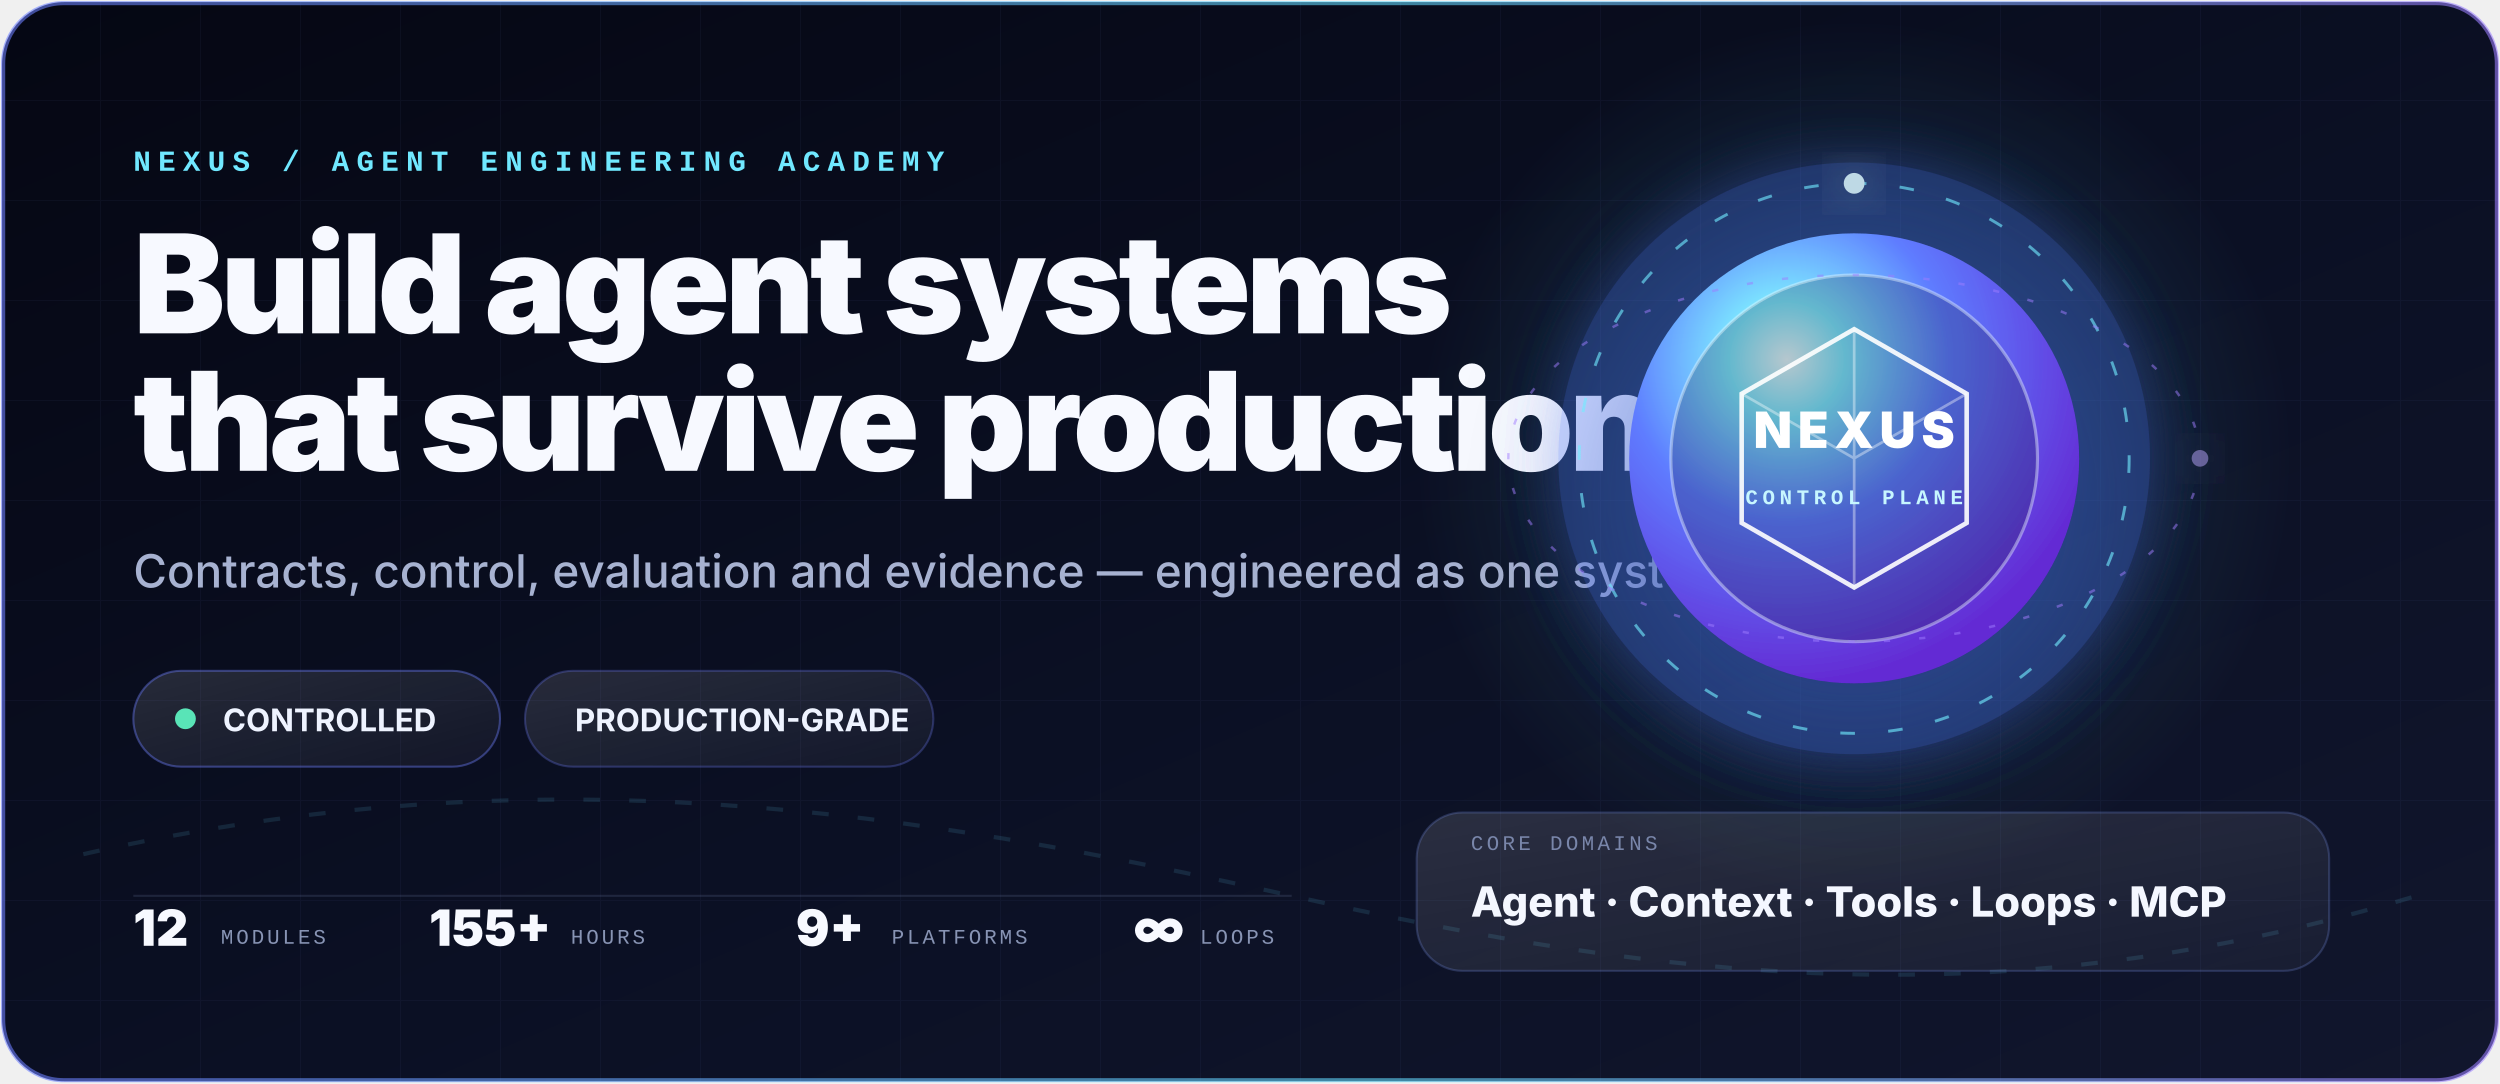
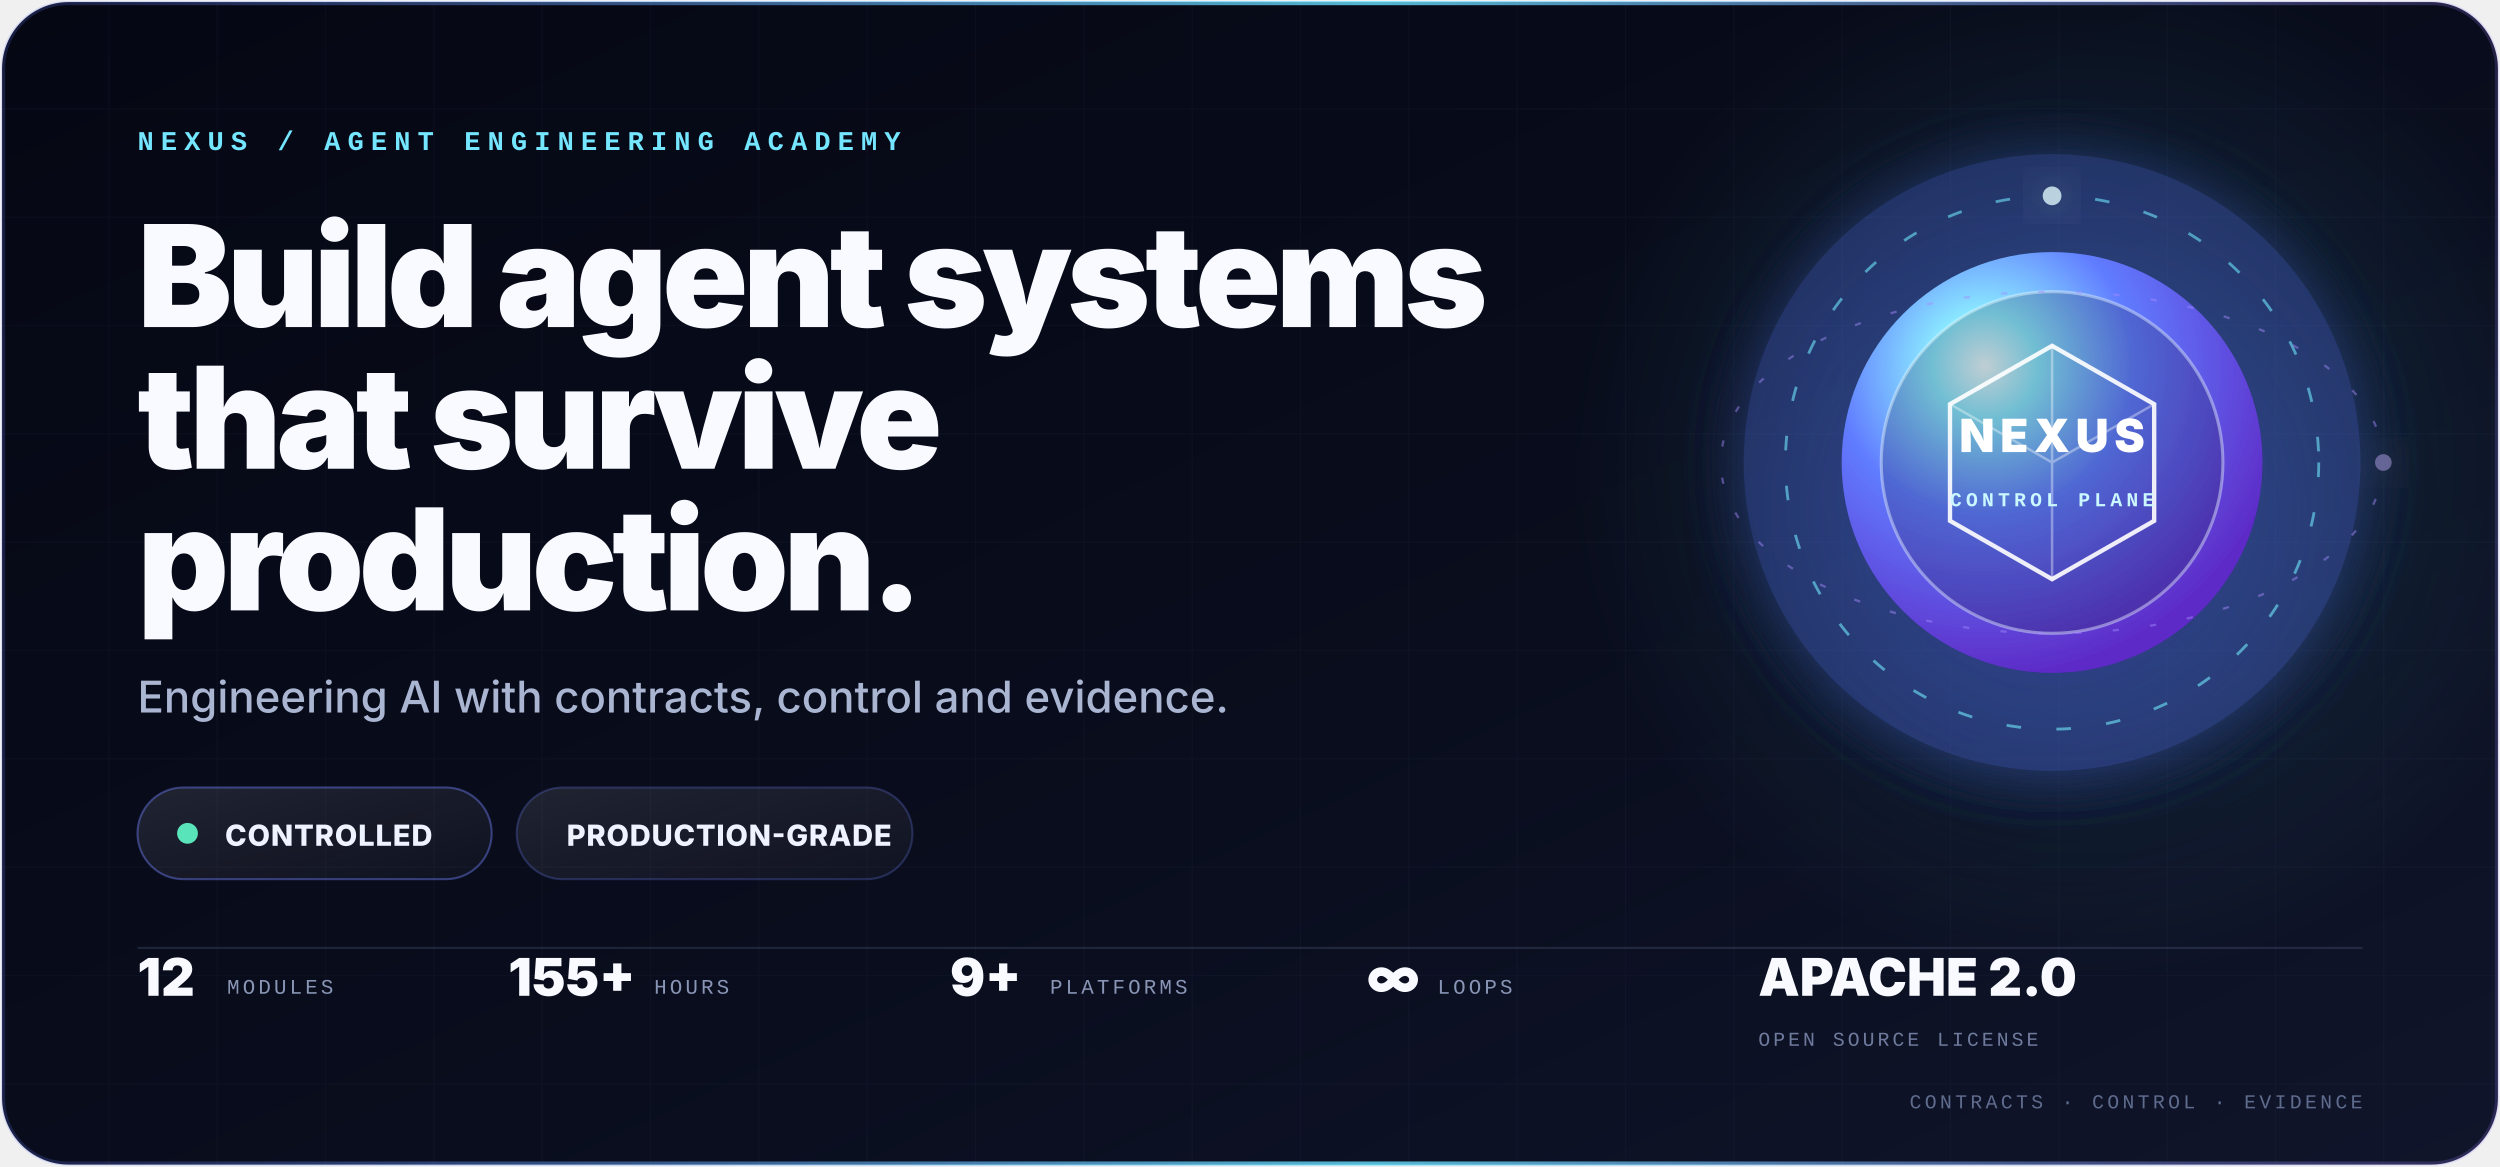
- <svg xmlns="http://www.w3.org/2000/svg" width="1200" height="520" viewBox="0 0 1200 520" role="img" aria-labelledby="title desc">
+ <svg xmlns="http://www.w3.org/2000/svg" width="1200" height="560" viewBox="0 0 1200 560" role="img" aria-labelledby="title desc">
  <defs>
    <linearGradient id="bg" x1="0" y1="0" x2="1" y2="1">
      <stop offset="0" stop-color="#050713" />
-       <stop offset="0.55" stop-color="#0b1024" />
-       <stop offset="1" stop-color="#11162d" />
+       <stop offset="0.58" stop-color="#090d1d" />
+       <stop offset="1" stop-color="#10152b" />
    </linearGradient>
-     <linearGradient id="accent" x1="0" y1="0" x2="1" y2="0">
-       <stop offset="0" stop-color="#6c7cff" />
-       <stop offset="0.55" stop-color="#62ddff" />
-       <stop offset="1" stop-color="#9d7cff" />
+     <linearGradient id="edge" x1="0" y1="0" x2="1" y2="0">
+       <stop offset="0" stop-color="#6677ff" stop-opacity=".18" />
+       <stop offset=".55" stop-color="#67e2ff" stop-opacity=".8" />
+       <stop offset="1" stop-color="#9c7dff" stop-opacity=".18" />
    </linearGradient>
    <linearGradient id="glass" x1="0" y1="0" x2="1" y2="1">
-       <stop offset="0" stop-color="#ffffff" stop-opacity=".12" />
-       <stop offset="1" stop-color="#ffffff" stop-opacity=".035" />
+       <stop offset="0" stop-color="#ffffff" stop-opacity=".1" />
+       <stop offset="1" stop-color="#ffffff" stop-opacity=".025" />
    </linearGradient>
-     <radialGradient id="core" cx="35%" cy="28%" r="72%">
-       <stop offset="0" stop-color="#e6fbff" />
-       <stop offset="0.18" stop-color="#7de8ff" />
-       <stop offset="0.5" stop-color="#5e7cff" />
-       <stop offset="1" stop-color="#642bd4" />
+     <radialGradient id="core" cx="34%" cy="27%" r="74%">
+       <stop offset="0" stop-color="#ecfdff" />
+       <stop offset=".17" stop-color="#8beaff" />
+       <stop offset=".48" stop-color="#617dff" />
+       <stop offset="1" stop-color="#5d2bc7" />
    </radialGradient>
-     <radialGradient id="coreShadow" cx="50%" cy="50%" r="50%">
-       <stop offset="0" stop-color="#5adfff" stop-opacity=".42" />
-       <stop offset="1" stop-color="#5adfff" stop-opacity="0" />
+     <radialGradient id="aura" cx="50%" cy="50%" r="50%">
+       <stop offset="0" stop-color="#57ddff" stop-opacity=".32" />
+       <stop offset="1" stop-color="#57ddff" stop-opacity="0" />
    </radialGradient>
-     <pattern id="grid" width="48" height="48" patternUnits="userSpaceOnUse">
-       <path d="M48 0H0V48" fill="none" stroke="#8da0ff" stroke-opacity=".045" stroke-width="1" />
+     <pattern id="grid" width="52" height="52" patternUnits="userSpaceOnUse">
+       <path d="M52 0H0V52" fill="none" stroke="#91a0e8" stroke-opacity=".035" stroke-width="1" />
    </pattern>
-     <filter id="shadow" x="-50%" y="-50%" width="200%" height="200%">
-       <feDropShadow dx="0" dy="20" stdDeviation="24" flood-color="#000" flood-opacity=".42" />
+     <filter id="shadow" x="-60%" y="-60%" width="220%" height="220%">
+       <feDropShadow dx="0" dy="24" stdDeviation="30" flood-color="#000" flood-opacity=".48" />
    </filter>
    <filter id="glow" x="-100%" y="-100%" width="300%" height="300%">
-       <feGaussianBlur stdDeviation="14" result="b" />
+       <feGaussianBlur stdDeviation="13" result="b" />
      <feMerge>
        <feMergeNode in="b" />
        <feMergeNode in="SourceGraphic" />
      </feMerge>
    </filter>
    <style>
      .sans { font-family: Inter, ui-sans-serif, system-ui, -apple-system, BlinkMacSystemFont, "Segoe UI", sans-serif; }
      .mono { font-family: "SFMono-Regular", Consolas, "Liberation Mono", monospace; }
-       .ring-a { transform-origin: 890px 220px; animation: spin 22s linear infinite; }
-       .ring-b { transform-origin: 890px 220px; animation: spinReverse 30s linear infinite; }
-       .pulse { transform-origin: 890px 220px; animation: breathe 5s ease-in-out infinite; }
-       .dash { animation: dash 10s linear infinite; }
-       .status { animation: blink 2.8s ease-in-out infinite; }
-       .scan { animation: scan 7s ease-in-out infinite; }
-       @keyframes spin { to { transform:rotate(360deg); } }
-       @keyframes spinReverse { to { transform:rotate(-360deg); } }
-       @keyframes breathe { 0%,100% { opacity:.34; transform:scale(.96); } 50% { opacity:.72; transform:scale(1.06); } }
-       @keyframes dash { to { stroke-dashoffset:-120; } }
-       @keyframes blink { 0%,100% { opacity:.45; } 50% { opacity:1; } }
-       @keyframes scan { 0%,100% { transform:translateX(-140px); opacity:0; } 15%,70% { opacity:.16; } 85% { transform:translateX(1280px); opacity:0; } }
+       .orbit-a { transform-origin: 985px 222px; animation: spin 28s linear infinite; }
+       .orbit-b { transform-origin: 985px 222px; animation: reverse 38s linear infinite; }
+       .aura { transform-origin: 985px 222px; animation: breathe 6s ease-in-out infinite; }
+       .status { animation: blink 3s ease-in-out infinite; }
+       @keyframes spin { to { transform: rotate(360deg); } }
+       @keyframes reverse { to { transform: rotate(-360deg); } }
+       @keyframes breathe { 0%,100% { opacity:.3; transform:scale(.97); } 50% { opacity:.62; transform:scale(1.045); } }
+       @keyframes blink { 0%,100% { opacity:.42; } 50% { opacity:1; } }
      @media (prefers-reduced-motion: reduce) {
-         .ring-a,.ring-b,.pulse,.dash,.status,.scan { animation:none !important; }
+         .orbit-a,.orbit-b,.aura,.status { animation:none !important; }
      }
    </style>
  </defs>
-   <rect x="1" y="1" width="1198" height="518" rx="30" fill="url(#bg)" />
-   <rect x="1" y="1" width="1198" height="518" rx="30" fill="url(#grid)" />
-   <rect x="1.5" y="1.5" width="1197" height="517" rx="29" fill="none" stroke="url(#accent)" stroke-opacity=".58" stroke-width="2" />
-   <circle cx="890" cy="220" r="210" fill="url(#coreShadow)" opacity=".55" />
-   <path d="M40 410C260 360 440 390 620 430S960 490 1160 430" fill="none" stroke="#6adfff" stroke-opacity=".12" stroke-width="2" stroke-dasharray="8 14" class="dash" />
+   <rect x="1" y="1" width="1198" height="558" rx="32" fill="url(#bg)" />
+   <rect x="1" y="1" width="1198" height="558" rx="32" fill="url(#grid)" />
+   <rect x="1.5" y="1.5" width="1197" height="557" rx="31" fill="none" stroke="url(#edge)" stroke-width="2" />
+   <ellipse cx="1000" cy="225" rx="245" ry="245" fill="url(#aura)" opacity=".54" />
  <g>
-     <text x="64" y="82" class="mono" fill="#70e8ff" font-size="14" font-weight="700" letter-spacing="3.5">NEXUS / AGENT ENGINEERING ACADEMY</text>
-     <text x="64" y="160" class="sans" fill="#f7f9ff" font-size="66" font-weight="850" letter-spacing="-2.2">Build agent systems</text>
-     <text x="64" y="226" class="sans" fill="#f7f9ff" font-size="66" font-weight="850" letter-spacing="-2.2">that survive production.</text>
-     <text x="64" y="282" class="sans" fill="#a7b2d1" font-size="22" font-weight="500">Contracts, control, evaluation and evidence — engineered as one system.</text>
-     <g transform="translate(64 322)">
-       <rect width="176" height="46" rx="23" fill="url(#glass)" stroke="#6f80ff" stroke-opacity=".4" />
-       <circle cx="25" cy="23" r="5" fill="#59e4b7" class="status" />
-       <text x="43" y="29" class="sans" fill="#eef3ff" font-size="15" font-weight="750">CONTROLLED</text>
+     <text x="66" y="72" class="mono" fill="#74e6ff" font-size="13" font-weight="700" letter-spacing="3.4">NEXUS / AGENT ENGINEERING ACADEMY</text>
+     <text x="66" y="157" class="sans" fill="#f8faff" font-size="68" font-weight="860" letter-spacing="-2.5">Build agent systems</text>
+     <text x="66" y="225" class="sans" fill="#f8faff" font-size="68" font-weight="860" letter-spacing="-2.5">that survive</text>
+     <text x="66" y="293" class="sans" fill="#f8faff" font-size="68" font-weight="860" letter-spacing="-2.5">production.</text>
+     <text x="66" y="342" class="sans" fill="#aab5d2" font-size="21" font-weight="500">Engineering AI with contracts, control and evidence.</text>
+     <g transform="translate(66 378)">
+       <rect width="170" height="44" rx="22" fill="url(#glass)" stroke="#7284ff" stroke-opacity=".42" />
+       <circle cx="24" cy="22" r="5" fill="#59e5b9" class="status" />
+       <text x="42" y="28" class="sans" fill="#eef3ff" font-size="14" font-weight="760" letter-spacing=".4">CONTROLLED</text>
    </g>
-     <g transform="translate(252 322)">
-       <rect width="196" height="46" rx="23" fill="url(#glass)" stroke="#6f80ff" stroke-opacity=".28" />
-       <text x="24" y="29" class="sans" fill="#eef3ff" font-size="15" font-weight="750">PRODUCTION-GRADE</text>
+     <g transform="translate(248 378)">
+       <rect width="190" height="44" rx="22" fill="url(#glass)" stroke="#7284ff" stroke-opacity=".25" />
+       <text x="24" y="28" class="sans" fill="#eef3ff" font-size="14" font-weight="760" letter-spacing=".35">PRODUCTION-GRADE</text>
    </g>
  </g>
  <g filter="url(#shadow)">
-     <circle class="pulse" cx="890" cy="220" r="142" fill="#4e74ff" opacity=".28" filter="url(#glow)" />
-     <circle cx="890" cy="220" r="108" fill="url(#core)" />
-     <circle cx="890" cy="220" r="88" fill="#0b1024" fill-opacity=".22" stroke="#edfaff" stroke-opacity=".42" stroke-width="1.5" />
-     <g class="ring-a" opacity=".82">
-       <circle cx="890" cy="220" r="132" fill="none" stroke="#70e8ff" stroke-opacity=".75" stroke-width="1.4" stroke-dasharray="7 16" />
-       <circle cx="890" cy="88" r="5" fill="#dffbff" filter="url(#glow)" />
+     <circle class="aura" cx="985" cy="222" r="148" fill="#5577ff" opacity=".28" filter="url(#glow)" />
+     <circle cx="985" cy="222" r="101" fill="url(#core)" />
+     <circle cx="985" cy="222" r="82" fill="#0b1024" fill-opacity=".2" stroke="#edfaff" stroke-opacity=".42" stroke-width="1.5" />
+     <g class="orbit-a" opacity=".78">
+       <circle cx="985" cy="222" r="128" fill="none" stroke="#72e7ff" stroke-opacity=".74" stroke-width="1.35" stroke-dasharray="7 17" />
+       <circle cx="985" cy="94" r="4.5" fill="#e3fcff" filter="url(#glow)" />
    </g>
-     <g class="ring-b" opacity=".5">
-       <ellipse cx="890" cy="220" rx="166" ry="88" fill="none" stroke="#9d7cff" stroke-width="1.2" stroke-dasharray="3 14" />
-       <circle cx="1056" cy="220" r="4" fill="#bba7ff" filter="url(#glow)" />
+     <g class="orbit-b" opacity=".45">
+       <ellipse cx="985" cy="222" rx="159" ry="82" fill="none" stroke="#a58aff" stroke-width="1.1" stroke-dasharray="3 15" />
+       <circle cx="1144" cy="222" r="4" fill="#c3b2ff" filter="url(#glow)" />
    </g>
-     <path d="M890 158l54 31v62l-54 31-54-31v-62z" fill="none" stroke="#fff" stroke-opacity=".9" stroke-width="2.2" />
-     <path d="M890 158v62m54-31l-54 31-54-31m54 31v62" fill="none" stroke="#fff" stroke-opacity=".38" stroke-width="1.3" />
-     <text x="890" y="215" text-anchor="middle" class="sans" fill="#fff" font-size="24" font-weight="900" letter-spacing="2.8">NEXUS</text>
-     <text x="890" y="242" text-anchor="middle" class="mono" fill="#c7f6ff" font-size="10" font-weight="700" letter-spacing="2.2">CONTROL PLANE</text>
+     <path d="M985 166l49 28v56l-49 28-49-28v-56z" fill="none" stroke="#fff" stroke-opacity=".9" stroke-width="2.1" />
+     <path d="M985 166v56m49-28l-49 28-49-28m49 28v56" fill="none" stroke="#fff" stroke-opacity=".36" stroke-width="1.2" />
+     <text x="985" y="217" text-anchor="middle" class="sans" fill="#fff" font-size="22" font-weight="900" letter-spacing="2.7">NEXUS</text>
+     <text x="985" y="243" text-anchor="middle" class="mono" fill="#cbf7ff" font-size="9.5" font-weight="700" letter-spacing="2">CONTROL PLANE</text>
  </g>
-   <g transform="translate(680 390)">
-     <rect width="438" height="76" rx="22" fill="url(#glass)" stroke="#87a1ff" stroke-opacity=".22" />
-     <g transform="translate(26 18)">
-       <text class="mono" fill="#7986aa" font-size="10" letter-spacing="1.6">CORE DOMAINS</text>
-       <text y="32" class="sans" fill="#f4f7ff" font-size="20" font-weight="800">Agent · Context · Tools · Loops · MCP</text>
+   <g transform="translate(66 478)">
+     <line x1="0" y1="-23" x2="1068" y2="-23" stroke="#7c89ae" stroke-opacity=".2" />
+     <g>
+       <text class="sans" fill="#f8faff" font-size="25" font-weight="850">12</text>
+       <text x="43" y="-1" class="mono" fill="#8995b5" font-size="10" letter-spacing="1.5">MODULES</text>
+     </g>
+     <g transform="translate(178 0)">
+       <text class="sans" fill="#f8faff" font-size="25" font-weight="850">155+</text>
+       <text x="70" y="-1" class="mono" fill="#8995b5" font-size="10" letter-spacing="1.5">HOURS</text>
+     </g>
+     <g transform="translate(390 0)">
+       <text class="sans" fill="#f8faff" font-size="25" font-weight="850">9+</text>
+       <text x="48" y="-1" class="mono" fill="#8995b5" font-size="10" letter-spacing="1.5">PLATFORMS</text>
+     </g>
+     <g transform="translate(590 0)">
+       <text class="sans" fill="#f8faff" font-size="25" font-weight="850">∞</text>
+       <text x="34" y="-1" class="mono" fill="#8995b5" font-size="10" letter-spacing="1.5">LOOPS</text>
+     </g>
+     <g transform="translate(778 0)">
+       <text class="sans" fill="#f8faff" font-size="25" font-weight="850">APACHE 2.0</text>
+       <text x="0" y="24" class="mono" fill="#6f7b9d" font-size="9.5" letter-spacing="1.45">OPEN SOURCE LICENSE</text>
    </g>
  </g>
-   <g transform="translate(64 430)">
-     <line x1="0" y1="0" x2="556" y2="0" stroke="#7280a8" stroke-opacity=".2" />
-     <g transform="translate(0 24)">
-       <text class="sans" fill="#f7f9ff" font-size="24" font-weight="850">12</text>
-       <text x="42" y="-1" class="mono" fill="#8894b4" font-size="10" letter-spacing="1.4">MODULES</text>
-     </g>
-     <g transform="translate(142 24)">
-       <text class="sans" fill="#f7f9ff" font-size="24" font-weight="850">155+</text>
-       <text x="68" y="-1" class="mono" fill="#8894b4" font-size="10" letter-spacing="1.4">HOURS</text>
-     </g>
-     <g transform="translate(318 24)">
-       <text class="sans" fill="#f7f9ff" font-size="24" font-weight="850">9+</text>
-       <text x="46" y="-1" class="mono" fill="#8894b4" font-size="10" letter-spacing="1.4">PLATFORMS</text>
-     </g>
-     <g transform="translate(480 24)">
-       <text class="sans" fill="#f7f9ff" font-size="24" font-weight="850">∞</text>
-       <text x="32" y="-1" class="mono" fill="#8894b4" font-size="10" letter-spacing="1.4">LOOPS</text>
-     </g>
-   </g>
-   <rect class="scan" x="-120" y="2" width="90" height="516" fill="url(#accent)" opacity="0" />
+   <text x="1134" y="532" text-anchor="end" class="mono" fill="#5f6c8e" font-size="9.5" letter-spacing="1.6">CONTRACTS · CONTROL · EVIDENCE</text>
</svg>
